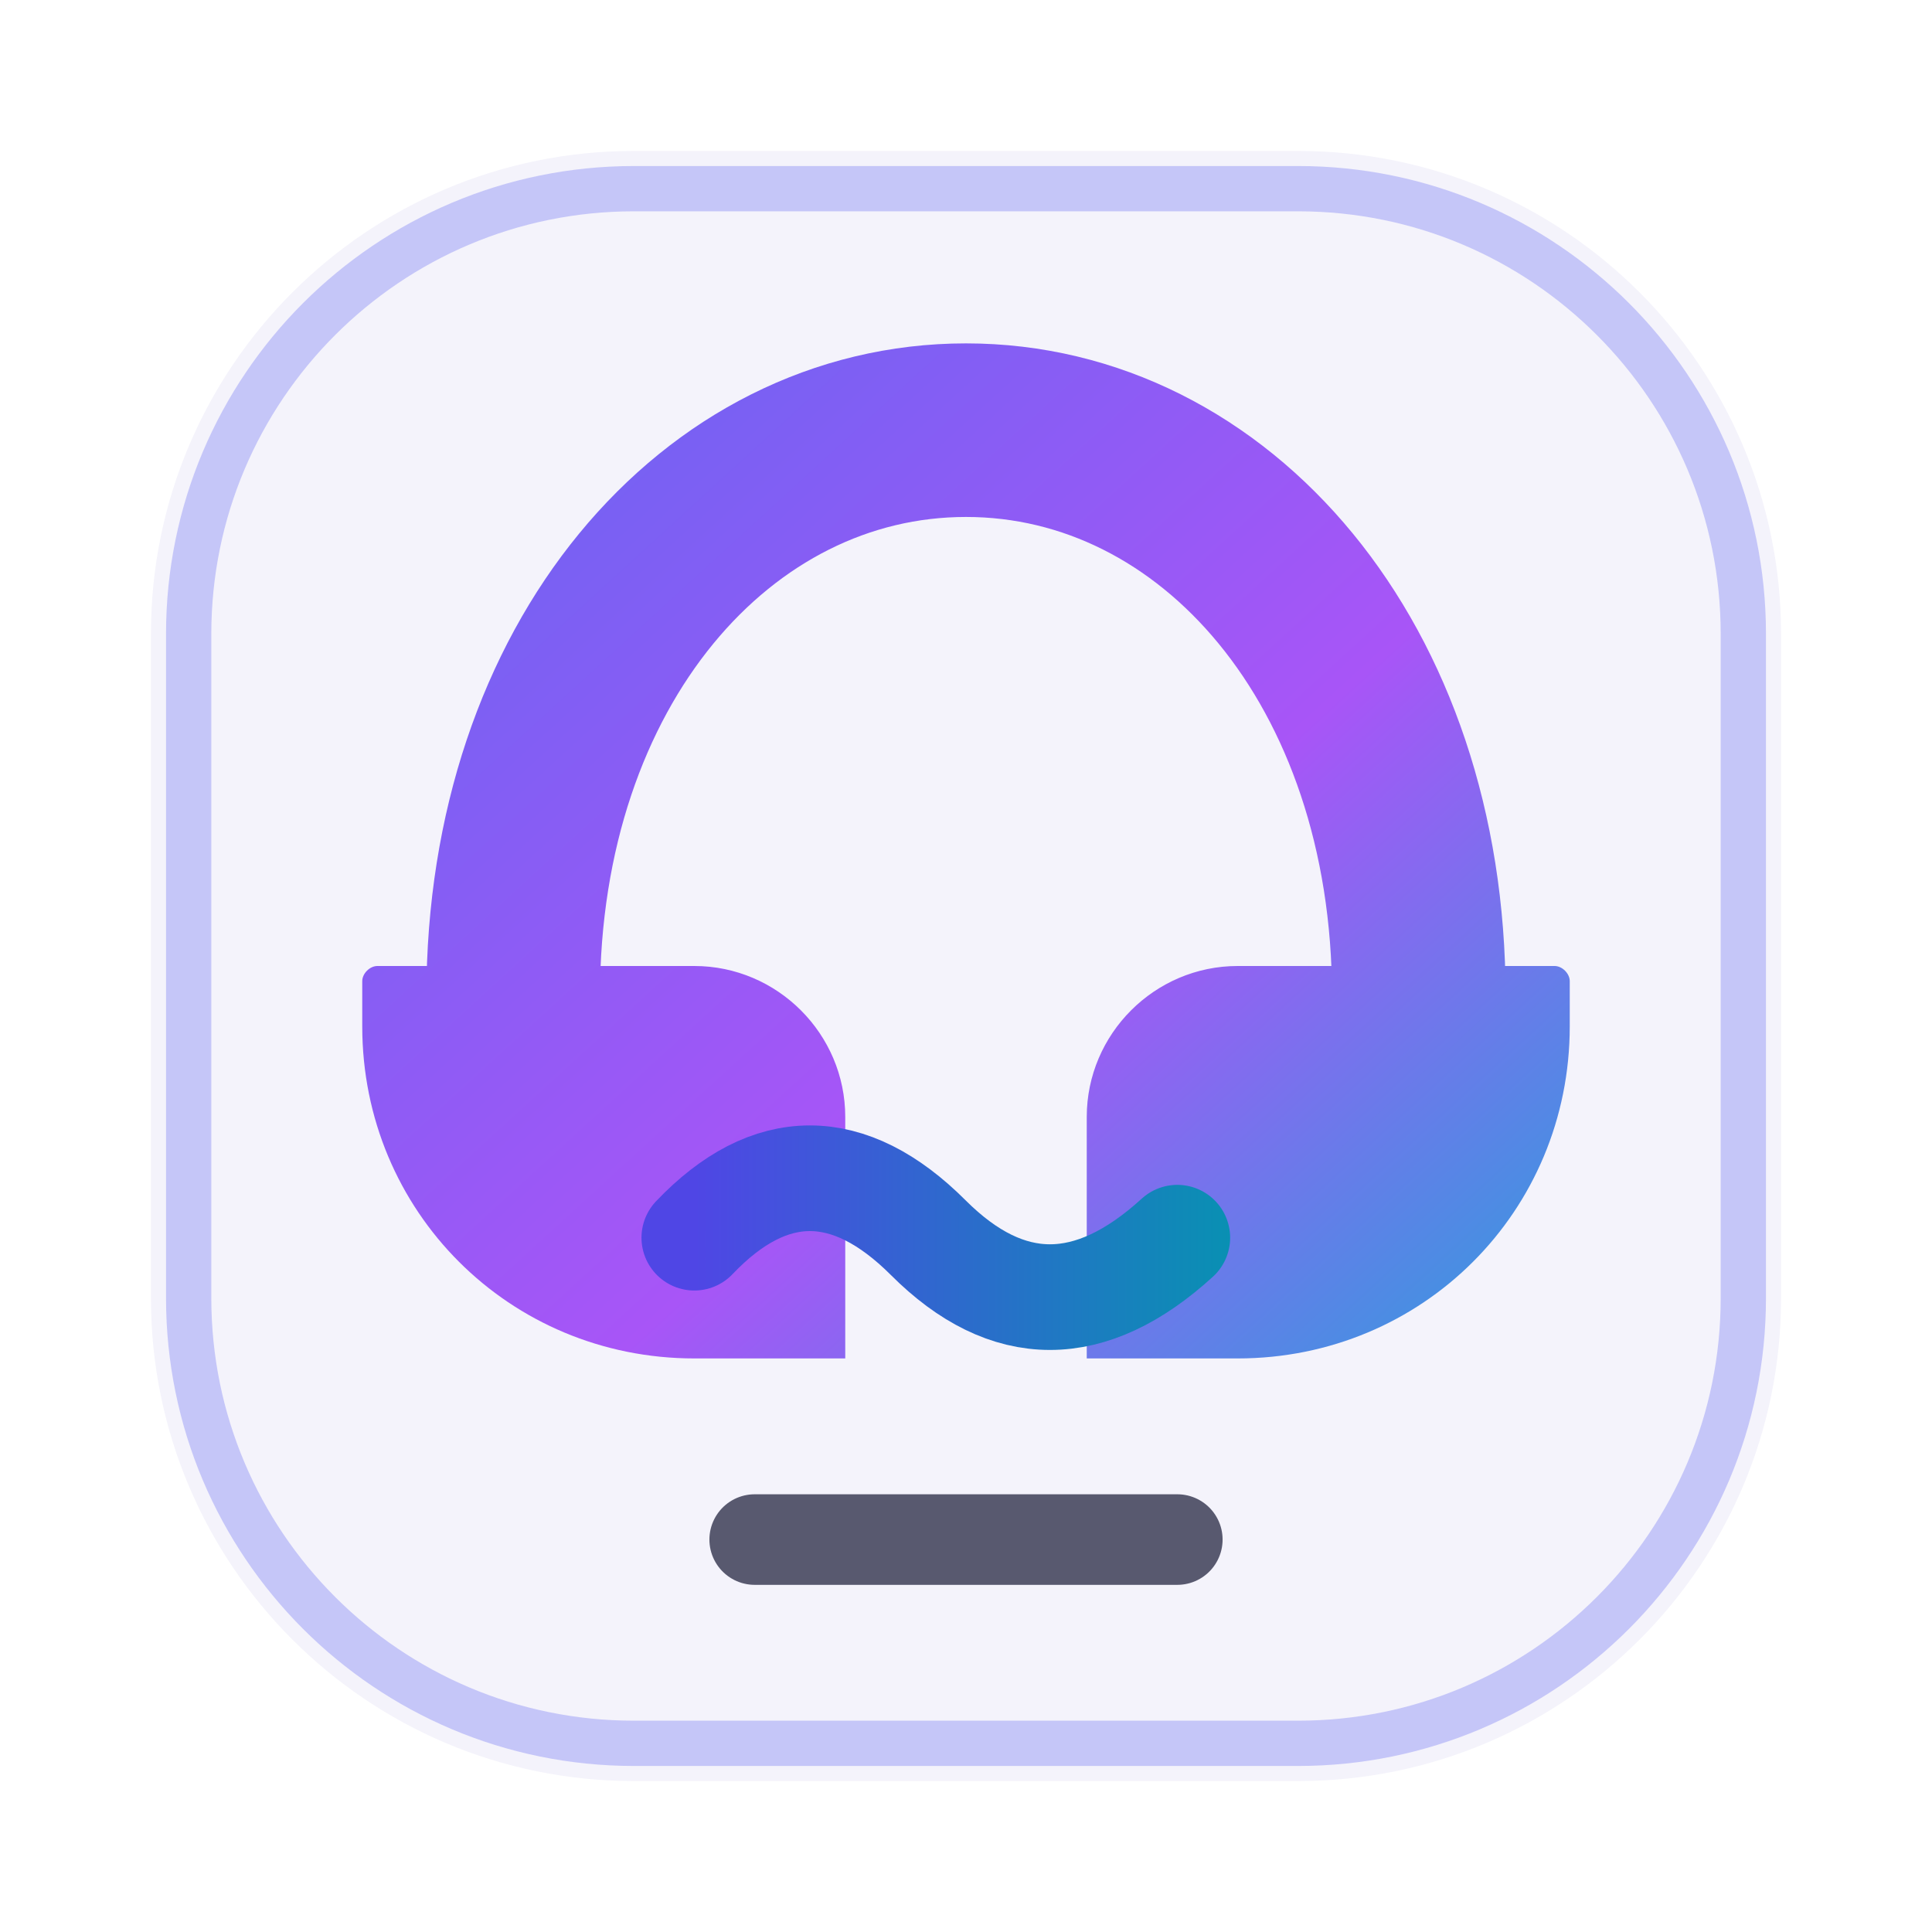
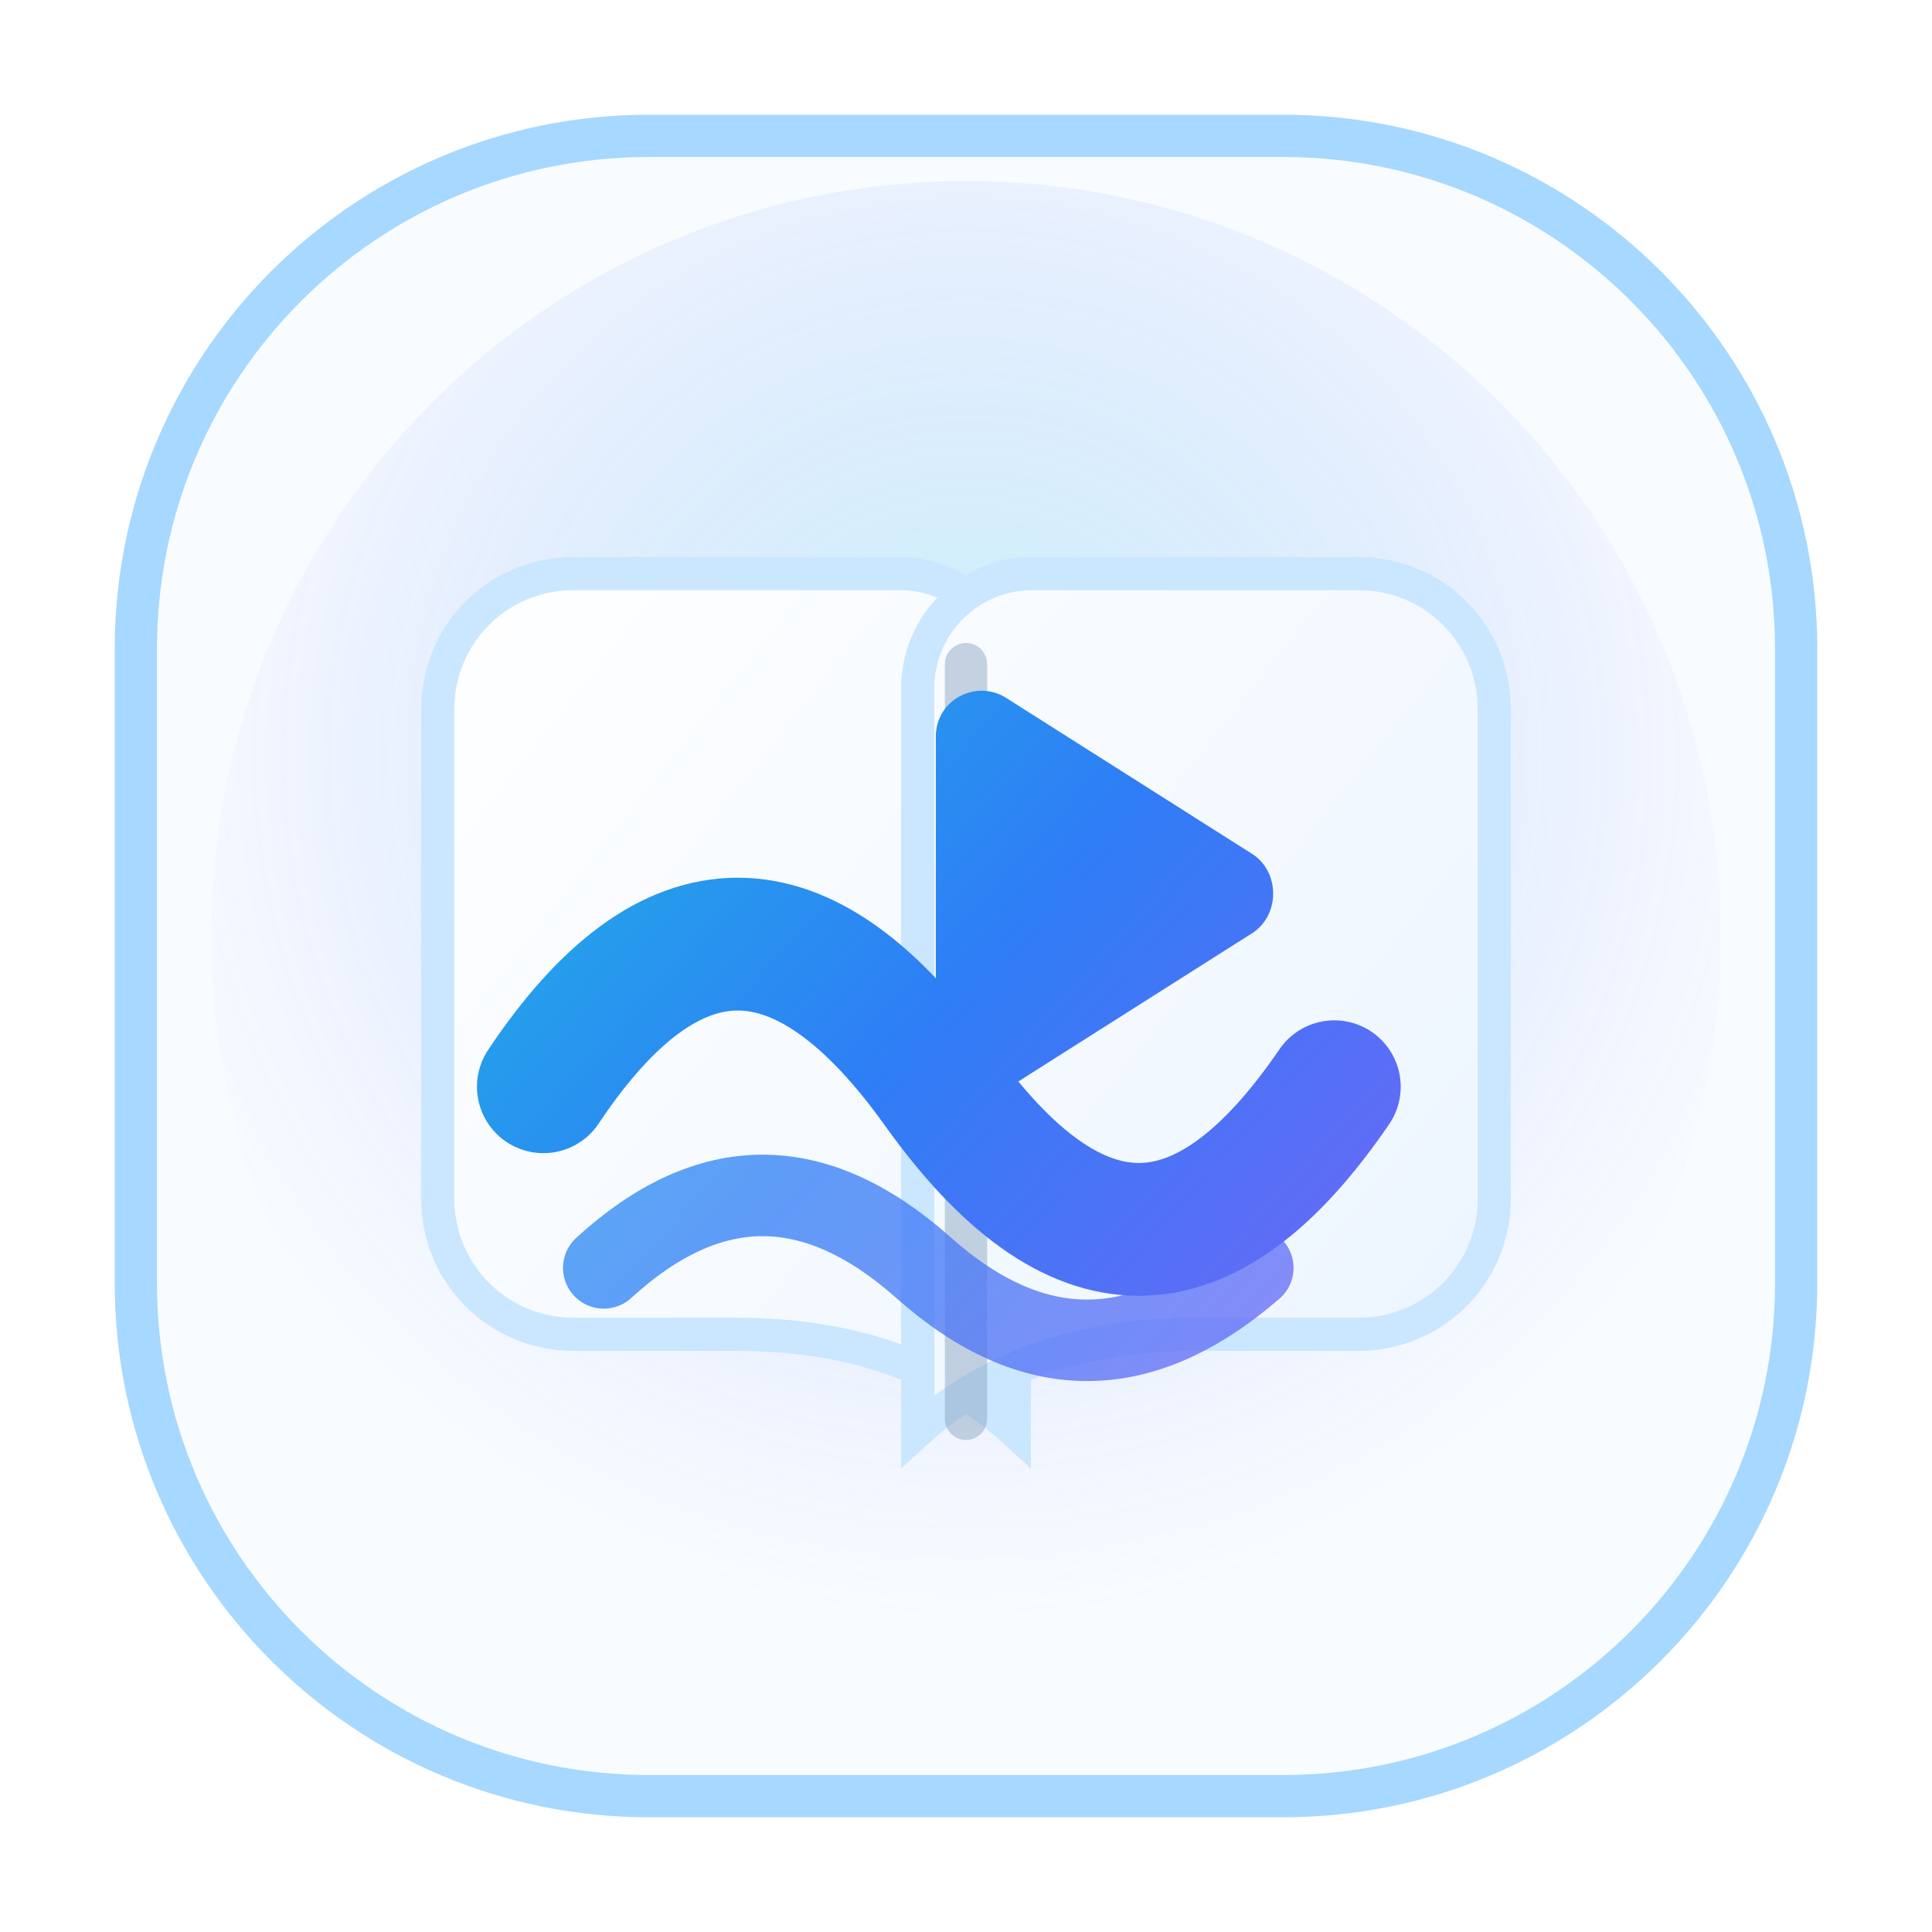
- <svg xmlns="http://www.w3.org/2000/svg" width="512" height="512" viewBox="0 0 512 512" fill="none">
+ <svg xmlns="http://www.w3.org/2000/svg" width="360" height="360" viewBox="0 0 64 64" fill="none">
  <defs>
-     <linearGradient id="markArc" x1="104" y1="78" x2="426" y2="430" gradientUnits="userSpaceOnUse">
-       <stop stop-color="#6366f1" />
-       <stop offset=".52" stop-color="#a855f7" />
-       <stop offset="1" stop-color="#06b6d4" />
+     <linearGradient id="mark" x1="14" y1="16" x2="52" y2="50" gradientUnits="userSpaceOnUse">
+       <stop offset="0" stop-color="#18c7df" />
+       <stop offset=".48" stop-color="#2f7df6" />
+       <stop offset="1" stop-color="#8b5cf6" />
    </linearGradient>
-     <linearGradient id="markWave" x1="184" y1="326" x2="328" y2="326" gradientUnits="userSpaceOnUse">
-       <stop stop-color="#4f46e5" />
-       <stop offset="1" stop-color="#0891b2" />
+     <linearGradient id="page" x1="13" y1="20" x2="51" y2="50" gradientUnits="userSpaceOnUse">
+       <stop offset="0" stop-color="#ffffff" />
+       <stop offset="1" stop-color="#eaf4ff" />
    </linearGradient>
+     <radialGradient id="glow" cx="50%" cy="38%" r="58%">
+       <stop offset="0" stop-color="#18c7df" stop-opacity=".22" />
+       <stop offset=".58" stop-color="#2f7df6" stop-opacity=".1" />
+       <stop offset="1" stop-color="#8b5cf6" stop-opacity="0" />
+     </radialGradient>
  </defs>
-   <rect x="40" y="40" width="432" height="432" rx="128" fill="#f4f3fb" />
-   <rect x="50" y="50" width="412" height="412" rx="118" stroke="#6366f1" stroke-opacity=".32" stroke-width="12" />
-   <path d="M136 264c0-88 54-150 120-150s120 62 120 150" stroke="url(#markArc)" stroke-width="46" stroke-linecap="round" />
-   <path d="M136 256h48c22 0 40 18 40 40v64h-40c-49 0-88-39-88-88v-12c0-2 2-4 4-4h36Z" fill="url(#markArc)" />
-   <path d="M376 256h-48c-22 0-40 18-40 40v64h40c49 0 88-39 88-88v-12c0-2-2-4-4-4h-36Z" fill="url(#markArc)" />
-   <path d="M184 328c20-21 41-21 62 0s43 21 66 0" stroke="url(#markWave)" stroke-width="28" stroke-linecap="round" />
-   <path d="M200 408h112" stroke="#1c1e3a" stroke-opacity=".72" stroke-width="24" stroke-linecap="round" />
+   <rect x="4.5" y="4.5" width="55" height="55" rx="17" fill="#f8fcff" stroke="#a7d8ff" stroke-width="1.4" />
+   <circle cx="32" cy="31" r="25" fill="url(#glow)" />
+   <path d="M14.5 23.5c0-2.5 2-4.5 4.5-4.5h10.8c2.1 0 3.8 1.7 3.8 3.8v24.6c-2.3-2.1-5.4-3.2-9.2-3.2H19c-2.5 0-4.5-2-4.5-4.5V23.5Z" fill="url(#page)" stroke="#cae7ff" stroke-width="1.1" />
+   <path d="M49.5 23.5c0-2.5-2-4.5-4.5-4.5H34.2c-2.1 0-3.8 1.7-3.8 3.8v24.6c2.3-2.1 5.4-3.2 9.2-3.2H45c2.5 0 4.5-2 4.5-4.5V23.5Z" fill="url(#page)" stroke="#cae7ff" stroke-width="1.1" />
+   <path d="M32 22v25" stroke="#8aa3bd" stroke-opacity=".48" stroke-width="1.4" stroke-linecap="round" />
+   <path d="M18 36c4.2-6.3 8.6-6.3 13.1 0s8.8 6.3 13.1 0" stroke="url(#mark)" stroke-width="4.4" stroke-linecap="round" stroke-linejoin="round" />
+   <path d="M20 42c3.5-3.2 7-3.2 10.6 0s7.2 3.2 10.9 0" stroke="url(#mark)" stroke-width="2.7" stroke-linecap="round" stroke-linejoin="round" opacity=".76" />
+   <path d="M31 24.4c0-1.2 1.3-1.9 2.3-1.3l8.2 5.2c.9.6.9 2 0 2.6l-8.2 5.2c-1 .6-2.3-.1-2.3-1.3V24.4Z" fill="url(#mark)" />
</svg>
